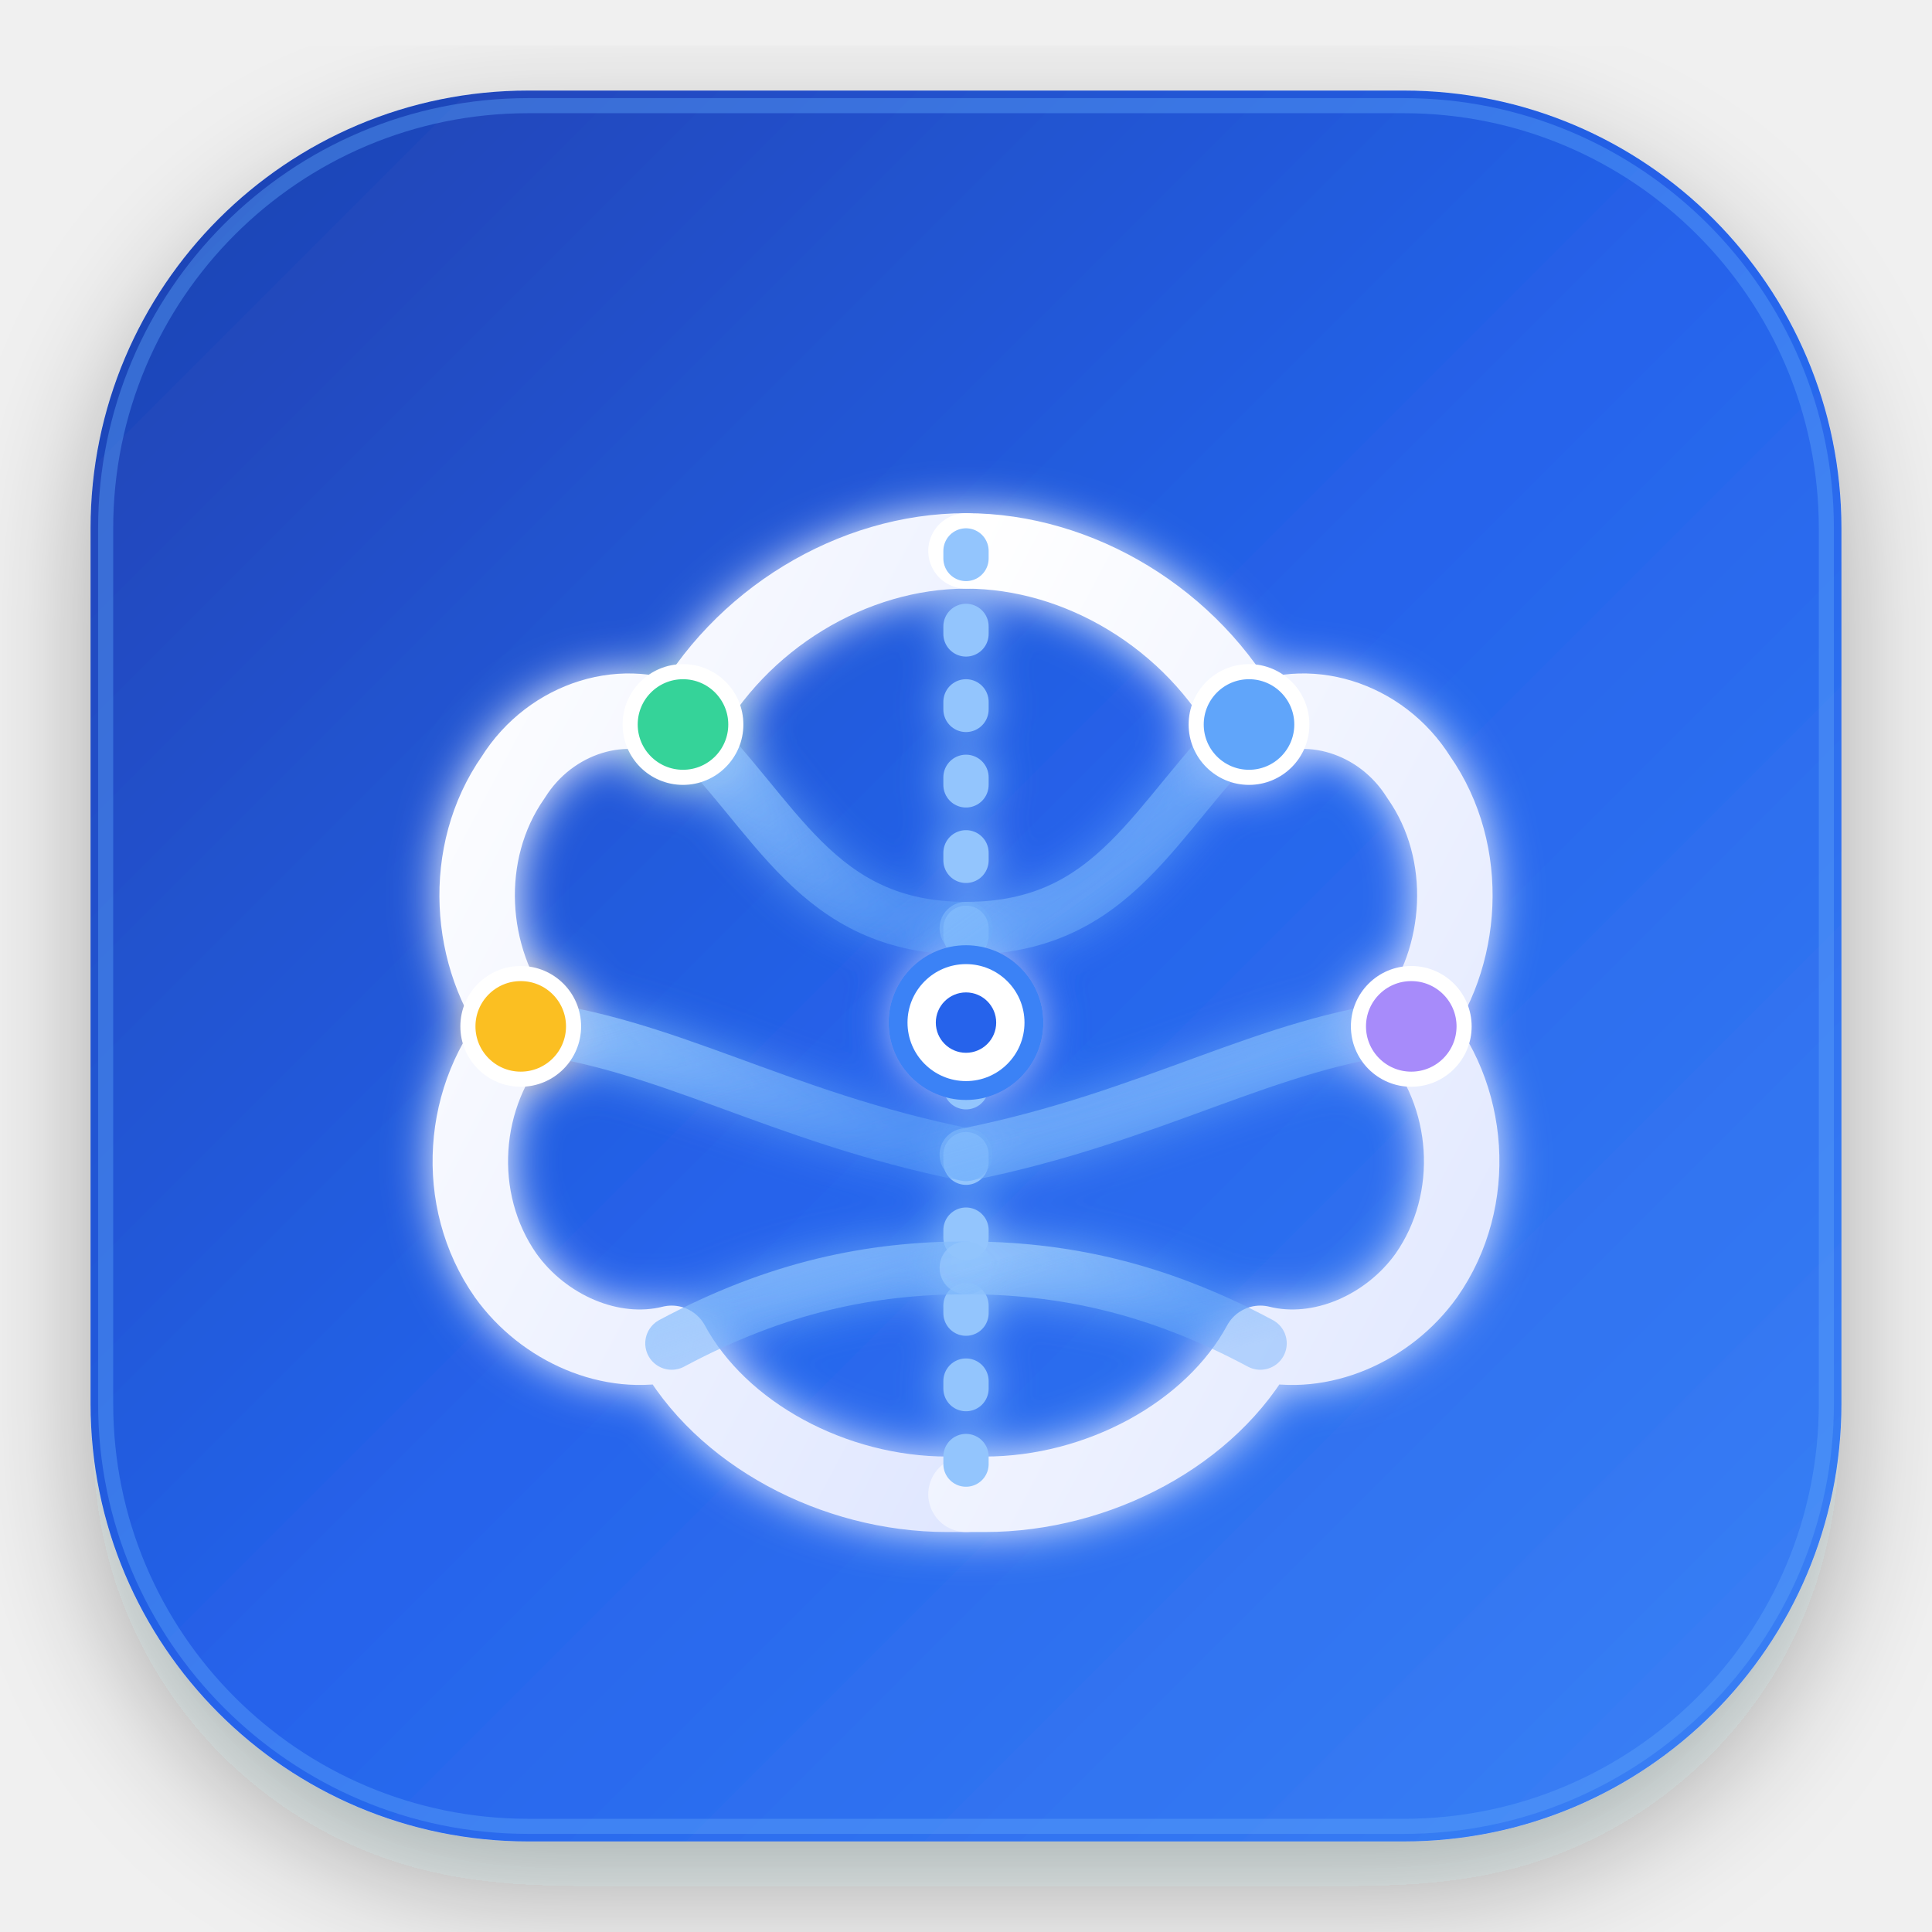
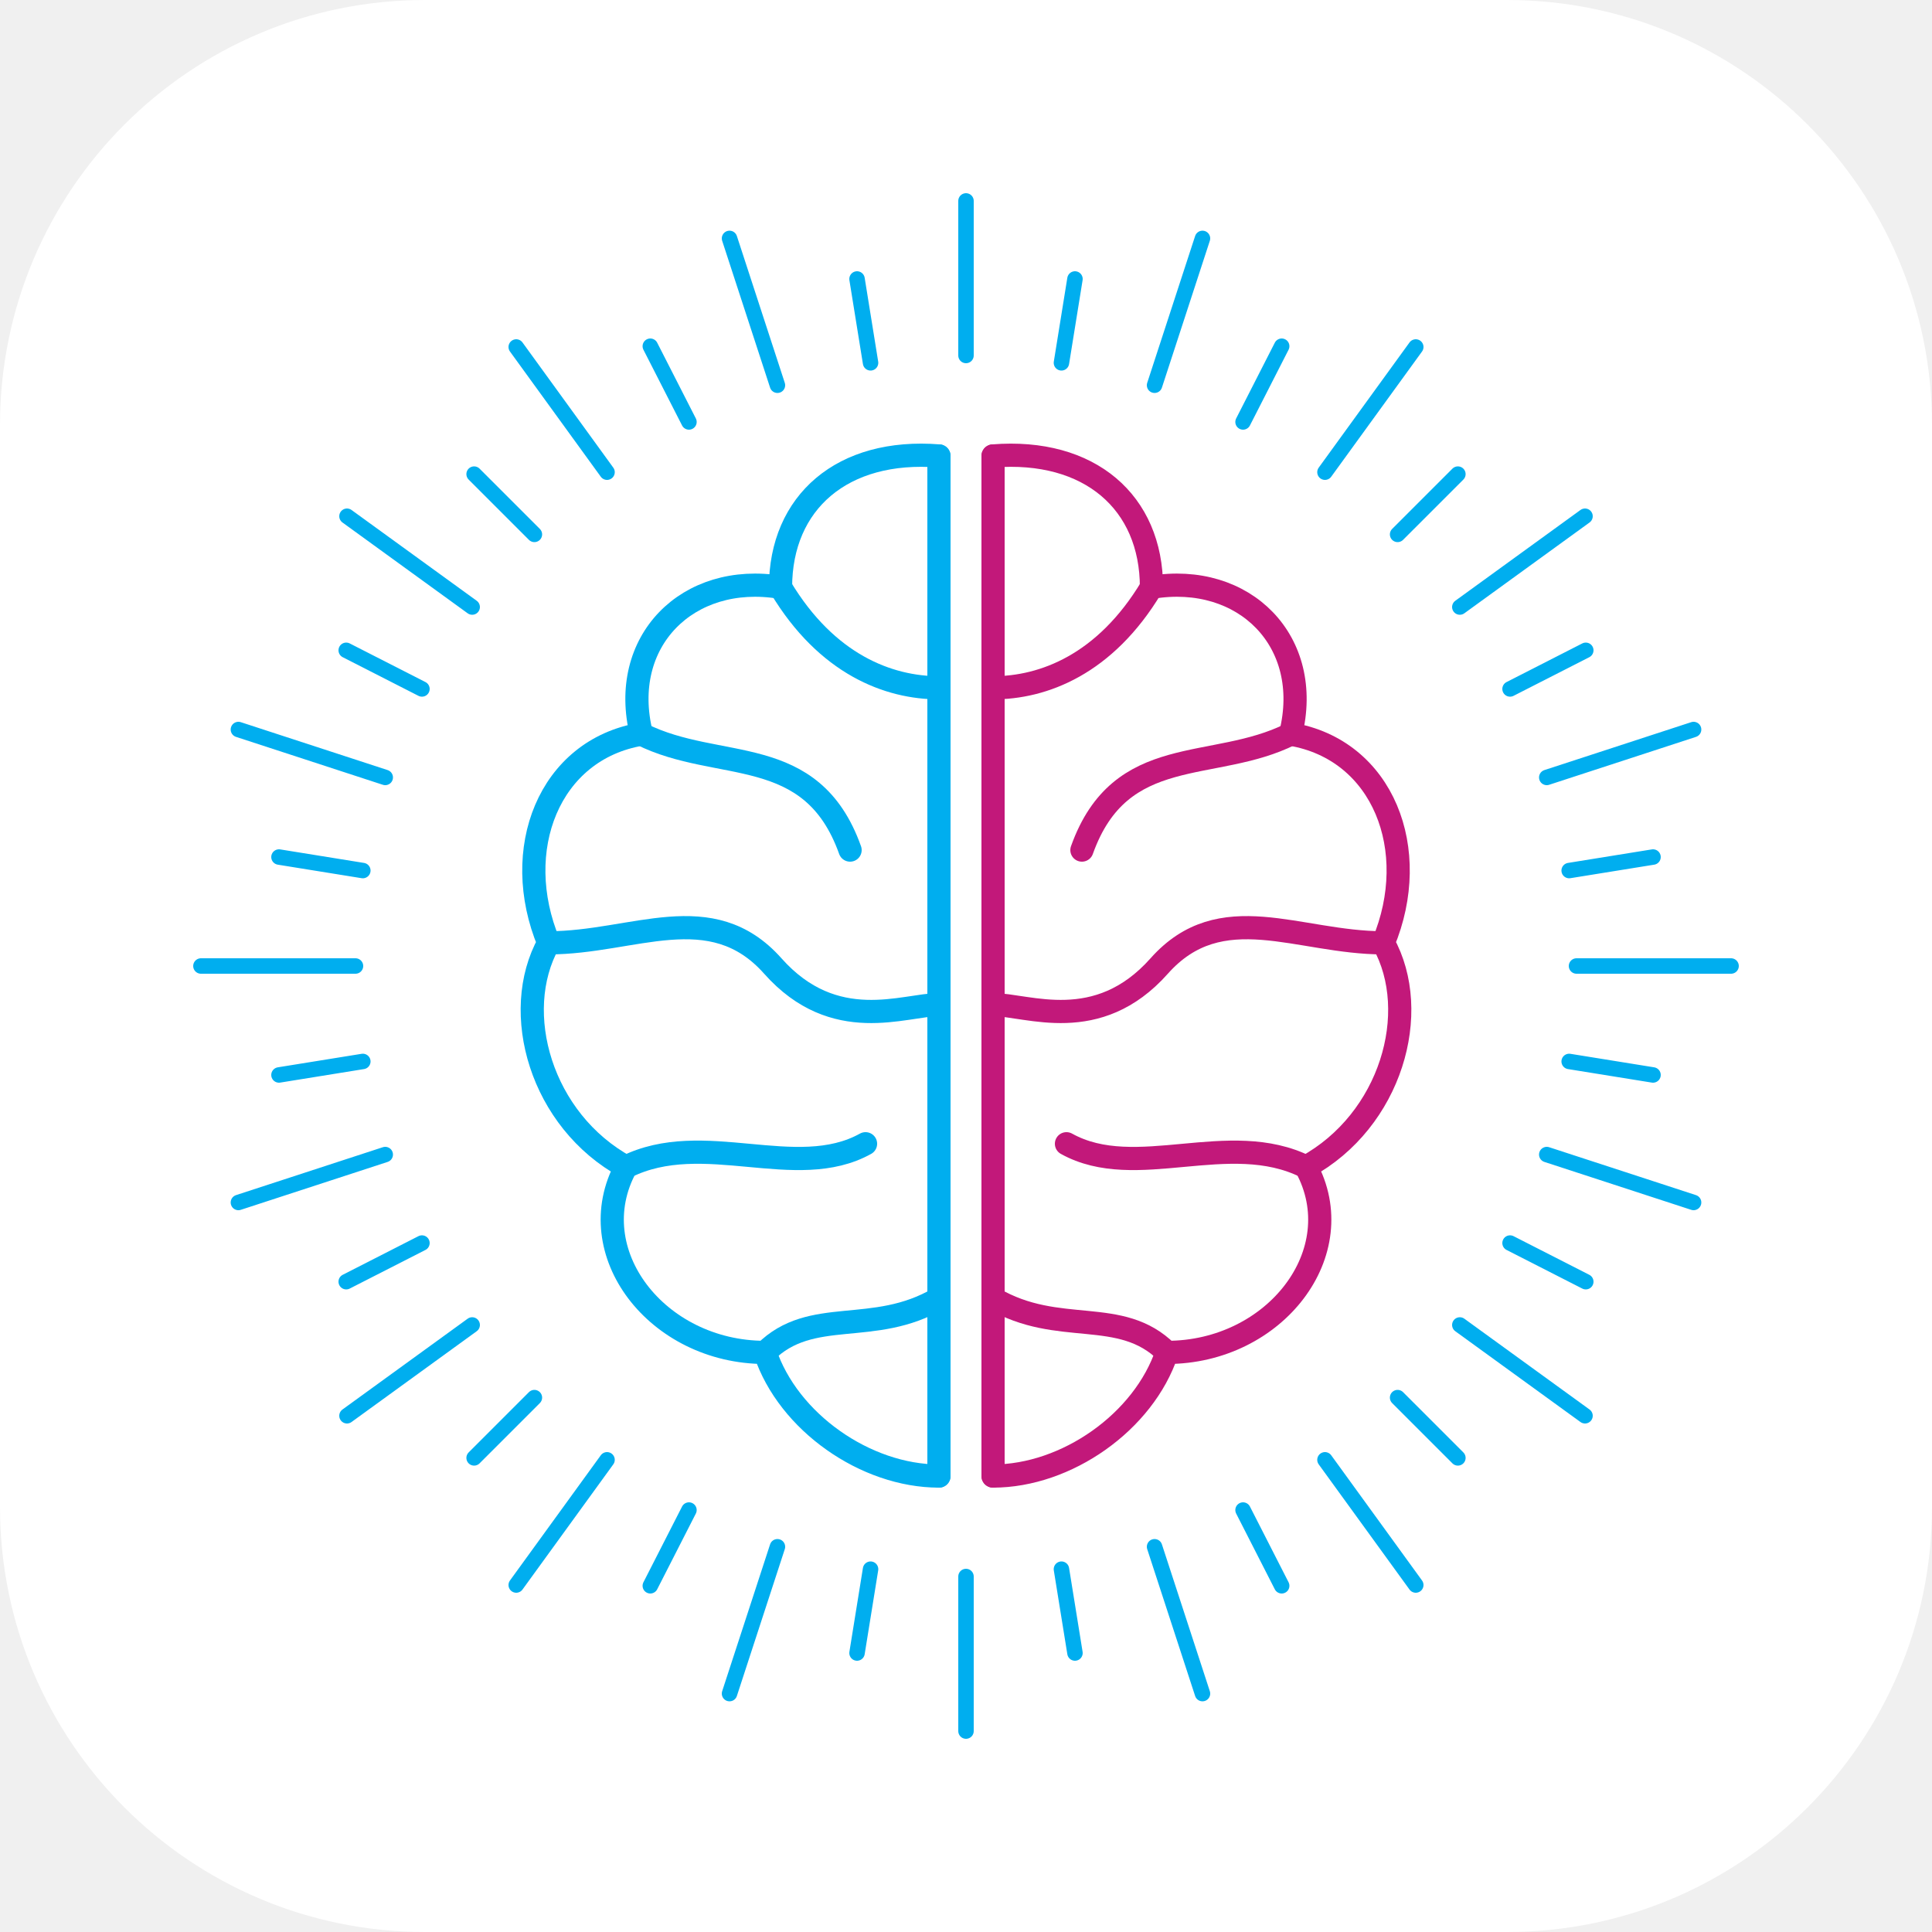
- <svg xmlns="http://www.w3.org/2000/svg" viewBox="0 0 512 512" width="512" height="512">
-   <defs>
-     <linearGradient id="bgGrad" x1="0%" y1="0%" x2="100%" y2="100%">
-       <stop offset="0%" stop-color="#1E40AF" />
-       <stop offset="50%" stop-color="#2563EB" />
-       <stop offset="100%" stop-color="#3B82F6" />
-     </linearGradient>
-     <linearGradient id="brainGrad" x1="0%" y1="0%" x2="100%" y2="100%">
-       <stop offset="0%" stop-color="#FFFFFF" />
-       <stop offset="100%" stop-color="#E0E7FF" />
-     </linearGradient>
-     <linearGradient id="glowGrad" x1="0%" y1="0%" x2="100%" y2="100%">
-       <stop offset="0%" stop-color="#93C5FD" stop-opacity="0.8" />
-       <stop offset="100%" stop-color="#60A5FA" stop-opacity="0.4" />
-     </linearGradient>
-     <filter id="shadow" x="-10%" y="-10%" width="130%" height="130%">
-       <feDropShadow dx="0" dy="12" stdDeviation="16" flood-color="#0F172A" flood-opacity="0.3" />
-     </filter>
-     <filter id="glow" x="-20%" y="-20%" width="140%" height="140%">
-       <feGaussianBlur stdDeviation="6" result="blur" />
-       <feComposite in="SourceGraphic" in2="blur" operator="over" />
-     </filter>
-   </defs>
-   <rect x="24" y="24" width="464" height="464" rx="116" fill="url(#bgGrad)" filter="url(#shadow)" />
-   <rect x="28" y="28" width="456" height="456" rx="112" fill="none" stroke="#60A5FA" stroke-width="4" stroke-opacity="0.4" />
-   <g transform="translate(96, 96)" filter="url(#glow)">
-     <path d="M 160 50 C 130 50 100 68 85 96 C 70 88 50 94 40 110 C 26 130 28 158 42 176 C 26 194 24 222 38 242 C 48 256 66 264 82 260 C 95 284 125 300 155 300 L 160 300" fill="none" stroke="url(#brainGrad)" stroke-width="20" stroke-linecap="round" stroke-linejoin="round" />
-     <path d="M 160 50 C 190 50 220 68 235 96 C 250 88 270 94 280 110 C 294 130 292 158 278 176 C 294 194 296 222 282 242 C 272 256 254 264 238 260 C 225 284 195 300 165 300 L 160 300" fill="none" stroke="url(#brainGrad)" stroke-width="20" stroke-linecap="round" stroke-linejoin="round" />
-     <line x1="160" y1="50" x2="160" y2="300" stroke="#93C5FD" stroke-width="12" stroke-linecap="round" stroke-dasharray="2 18" />
-     <path d="M 85 96 C 110 120 120 150 160 150" fill="none" stroke="url(#glowGrad)" stroke-width="14" stroke-linecap="round" />
-     <path d="M 42 176 C 80 180 110 200 160 210" fill="none" stroke="url(#glowGrad)" stroke-width="14" stroke-linecap="round" />
-     <path d="M 82 260 C 110 245 135 240 160 240" fill="none" stroke="url(#glowGrad)" stroke-width="14" stroke-linecap="round" />
-     <path d="M 235 96 C 210 120 200 150 160 150" fill="none" stroke="url(#glowGrad)" stroke-width="14" stroke-linecap="round" />
-     <path d="M 278 176 C 240 180 210 200 160 210" fill="none" stroke="url(#glowGrad)" stroke-width="14" stroke-linecap="round" />
-     <path d="M 238 260 C 210 245 185 240 160 240" fill="none" stroke="url(#glowGrad)" stroke-width="14" stroke-linecap="round" />
-     <circle cx="85" cy="96" r="14" fill="#34D399" stroke="#FFFFFF" stroke-width="4" />
-     <circle cx="235" cy="96" r="14" fill="#60A5FA" stroke="#FFFFFF" stroke-width="4" />
-     <circle cx="42" cy="176" r="14" fill="#FBBF24" stroke="#FFFFFF" stroke-width="4" />
-     <circle cx="278" cy="176" r="14" fill="#A78BFA" stroke="#FFFFFF" stroke-width="4" />
-     <circle cx="160" cy="175" r="18" fill="#FFFFFF" stroke="#3B82F6" stroke-width="5" />
-     <circle cx="160" cy="175" r="8" fill="#2563EB" />
+ <svg xmlns="http://www.w3.org/2000/svg" viewBox="0 0 500 500" width="512" height="512" fill="none">
+   <rect width="100%" height="100%" fill="#FFFFFF" rx="110" />
+   <g id="sunburst-rays">
+     <line x1="408.0" y1="250.0" x2="448.0" y2="250.0" stroke="#00AEEF" stroke-width="4" stroke-linecap="round" />
+     <line x1="406.1" y1="274.7" x2="427.8" y2="278.2" stroke="#00AEEF" stroke-width="4" stroke-linecap="round" />
+     <line x1="400.3" y1="298.8" x2="438.3" y2="311.2" stroke="#00AEEF" stroke-width="4" stroke-linecap="round" />
+     <line x1="390.8" y1="321.7" x2="410.4" y2="331.7" stroke="#00AEEF" stroke-width="4" stroke-linecap="round" />
+     <line x1="377.8" y1="342.9" x2="410.2" y2="366.4" stroke="#00AEEF" stroke-width="4" stroke-linecap="round" />
+     <line x1="361.7" y1="361.7" x2="377.3" y2="377.3" stroke="#00AEEF" stroke-width="4" stroke-linecap="round" />
+     <line x1="342.9" y1="377.8" x2="366.4" y2="410.2" stroke="#00AEEF" stroke-width="4" stroke-linecap="round" />
+     <line x1="321.7" y1="390.8" x2="331.7" y2="410.4" stroke="#00AEEF" stroke-width="4" stroke-linecap="round" />
+     <line x1="298.8" y1="400.3" x2="311.2" y2="438.3" stroke="#00AEEF" stroke-width="4" stroke-linecap="round" />
+     <line x1="274.7" y1="406.1" x2="278.2" y2="427.8" stroke="#00AEEF" stroke-width="4" stroke-linecap="round" />
+     <line x1="250.0" y1="408.0" x2="250.0" y2="448.0" stroke="#00AEEF" stroke-width="4" stroke-linecap="round" />
+     <line x1="225.3" y1="406.1" x2="221.8" y2="427.8" stroke="#00AEEF" stroke-width="4" stroke-linecap="round" />
+     <line x1="201.2" y1="400.3" x2="188.8" y2="438.3" stroke="#00AEEF" stroke-width="4" stroke-linecap="round" />
+     <line x1="178.3" y1="390.8" x2="168.3" y2="410.4" stroke="#00AEEF" stroke-width="4" stroke-linecap="round" />
+     <line x1="157.1" y1="377.8" x2="133.6" y2="410.2" stroke="#00AEEF" stroke-width="4" stroke-linecap="round" />
+     <line x1="138.3" y1="361.7" x2="122.7" y2="377.3" stroke="#00AEEF" stroke-width="4" stroke-linecap="round" />
+     <line x1="122.2" y1="342.9" x2="89.8" y2="366.4" stroke="#00AEEF" stroke-width="4" stroke-linecap="round" />
+     <line x1="109.2" y1="321.7" x2="89.6" y2="331.7" stroke="#00AEEF" stroke-width="4" stroke-linecap="round" />
+     <line x1="99.7" y1="298.8" x2="61.7" y2="311.2" stroke="#00AEEF" stroke-width="4" stroke-linecap="round" />
+     <line x1="93.9" y1="274.7" x2="72.2" y2="278.2" stroke="#00AEEF" stroke-width="4" stroke-linecap="round" />
+     <line x1="92.0" y1="250.0" x2="52.0" y2="250.0" stroke="#00AEEF" stroke-width="4" stroke-linecap="round" />
+     <line x1="93.9" y1="225.3" x2="72.2" y2="221.8" stroke="#00AEEF" stroke-width="4" stroke-linecap="round" />
+     <line x1="99.7" y1="201.2" x2="61.7" y2="188.8" stroke="#00AEEF" stroke-width="4" stroke-linecap="round" />
+     <line x1="109.2" y1="178.3" x2="89.6" y2="168.3" stroke="#00AEEF" stroke-width="4" stroke-linecap="round" />
+     <line x1="122.2" y1="157.1" x2="89.8" y2="133.6" stroke="#00AEEF" stroke-width="4" stroke-linecap="round" />
+     <line x1="138.3" y1="138.3" x2="122.7" y2="122.7" stroke="#00AEEF" stroke-width="4" stroke-linecap="round" />
+     <line x1="157.1" y1="122.2" x2="133.6" y2="89.8" stroke="#00AEEF" stroke-width="4" stroke-linecap="round" />
+     <line x1="178.3" y1="109.2" x2="168.3" y2="89.6" stroke="#00AEEF" stroke-width="4" stroke-linecap="round" />
+     <line x1="201.2" y1="99.7" x2="188.8" y2="61.7" stroke="#00AEEF" stroke-width="4" stroke-linecap="round" />
+     <line x1="225.3" y1="93.9" x2="221.8" y2="72.2" stroke="#00AEEF" stroke-width="4" stroke-linecap="round" />
+     <line x1="250.0" y1="92.0" x2="250.0" y2="52.0" stroke="#00AEEF" stroke-width="4" stroke-linecap="round" />
+     <line x1="274.7" y1="93.9" x2="278.2" y2="72.2" stroke="#00AEEF" stroke-width="4" stroke-linecap="round" />
+     <line x1="298.8" y1="99.7" x2="311.2" y2="61.7" stroke="#00AEEF" stroke-width="4" stroke-linecap="round" />
+     <line x1="321.7" y1="109.2" x2="331.7" y2="89.6" stroke="#00AEEF" stroke-width="4" stroke-linecap="round" />
+     <line x1="342.9" y1="122.2" x2="366.4" y2="89.8" stroke="#00AEEF" stroke-width="4" stroke-linecap="round" />
+     <line x1="361.7" y1="138.3" x2="377.3" y2="122.7" stroke="#00AEEF" stroke-width="4" stroke-linecap="round" />
+     <line x1="377.8" y1="157.1" x2="410.2" y2="133.6" stroke="#00AEEF" stroke-width="4" stroke-linecap="round" />
+     <line x1="390.8" y1="178.3" x2="410.4" y2="168.3" stroke="#00AEEF" stroke-width="4" stroke-linecap="round" />
+     <line x1="400.3" y1="201.2" x2="438.3" y2="188.8" stroke="#00AEEF" stroke-width="4" stroke-linecap="round" />
+     <line x1="406.1" y1="225.3" x2="427.8" y2="221.8" stroke="#00AEEF" stroke-width="4" stroke-linecap="round" />
+   </g>
+   <g id="left-hemisphere" stroke="#00AEEF" stroke-width="6" stroke-linecap="round" stroke-linejoin="round">
+     <line x1="243" y1="118" x2="243" y2="382" />
+     <path d="M 243 118              C 218 116, 202 130, 202 152              C 178 148, 160 166, 166 190              C 142 194, 132 220, 142 244              C 132 262, 140 290, 162 302              C 150 324, 170 350, 198 350              C 204 368, 224 382, 243 382" />
+     <path d="M 202 152 C 214 172, 230 178, 243 178" />
+     <path d="M 166 190 C 186 200, 210 192, 220 220" />
+     <path d="M 142 244 C 164 244, 184 232, 200 250 C 216 268, 234 260, 243 260" />
+     <path d="M 162 302 C 182 292, 206 306, 224 296" />
+     <path d="M 198 350 C 210 338, 226 346, 243 336" />
+   </g>
+   <g id="right-hemisphere" stroke="#C2187A" stroke-width="6" stroke-linecap="round" stroke-linejoin="round">
+     <line x1="257" y1="118" x2="257" y2="382" />
+     <path d="M 257 118              C 282 116, 298 130, 298 152              C 322 148, 340 166, 334 190              C 358 194, 368 220, 358 244              C 368 262, 360 290, 338 302              C 350 324, 330 350, 302 350              C 296 368, 276 382, 257 382" />
+     <path d="M 298 152 C 286 172, 270 178, 257 178" />
+     <path d="M 334 190 C 314 200, 290 192, 280 220" />
+     <path d="M 358 244 C 336 244, 316 232, 300 250 C 284 268, 266 260, 257 260" />
+     <path d="M 338 302 C 318 292, 294 306, 276 296" />
+     <path d="M 302 350 C 290 338, 274 346, 257 336" />
  </g>
</svg>
